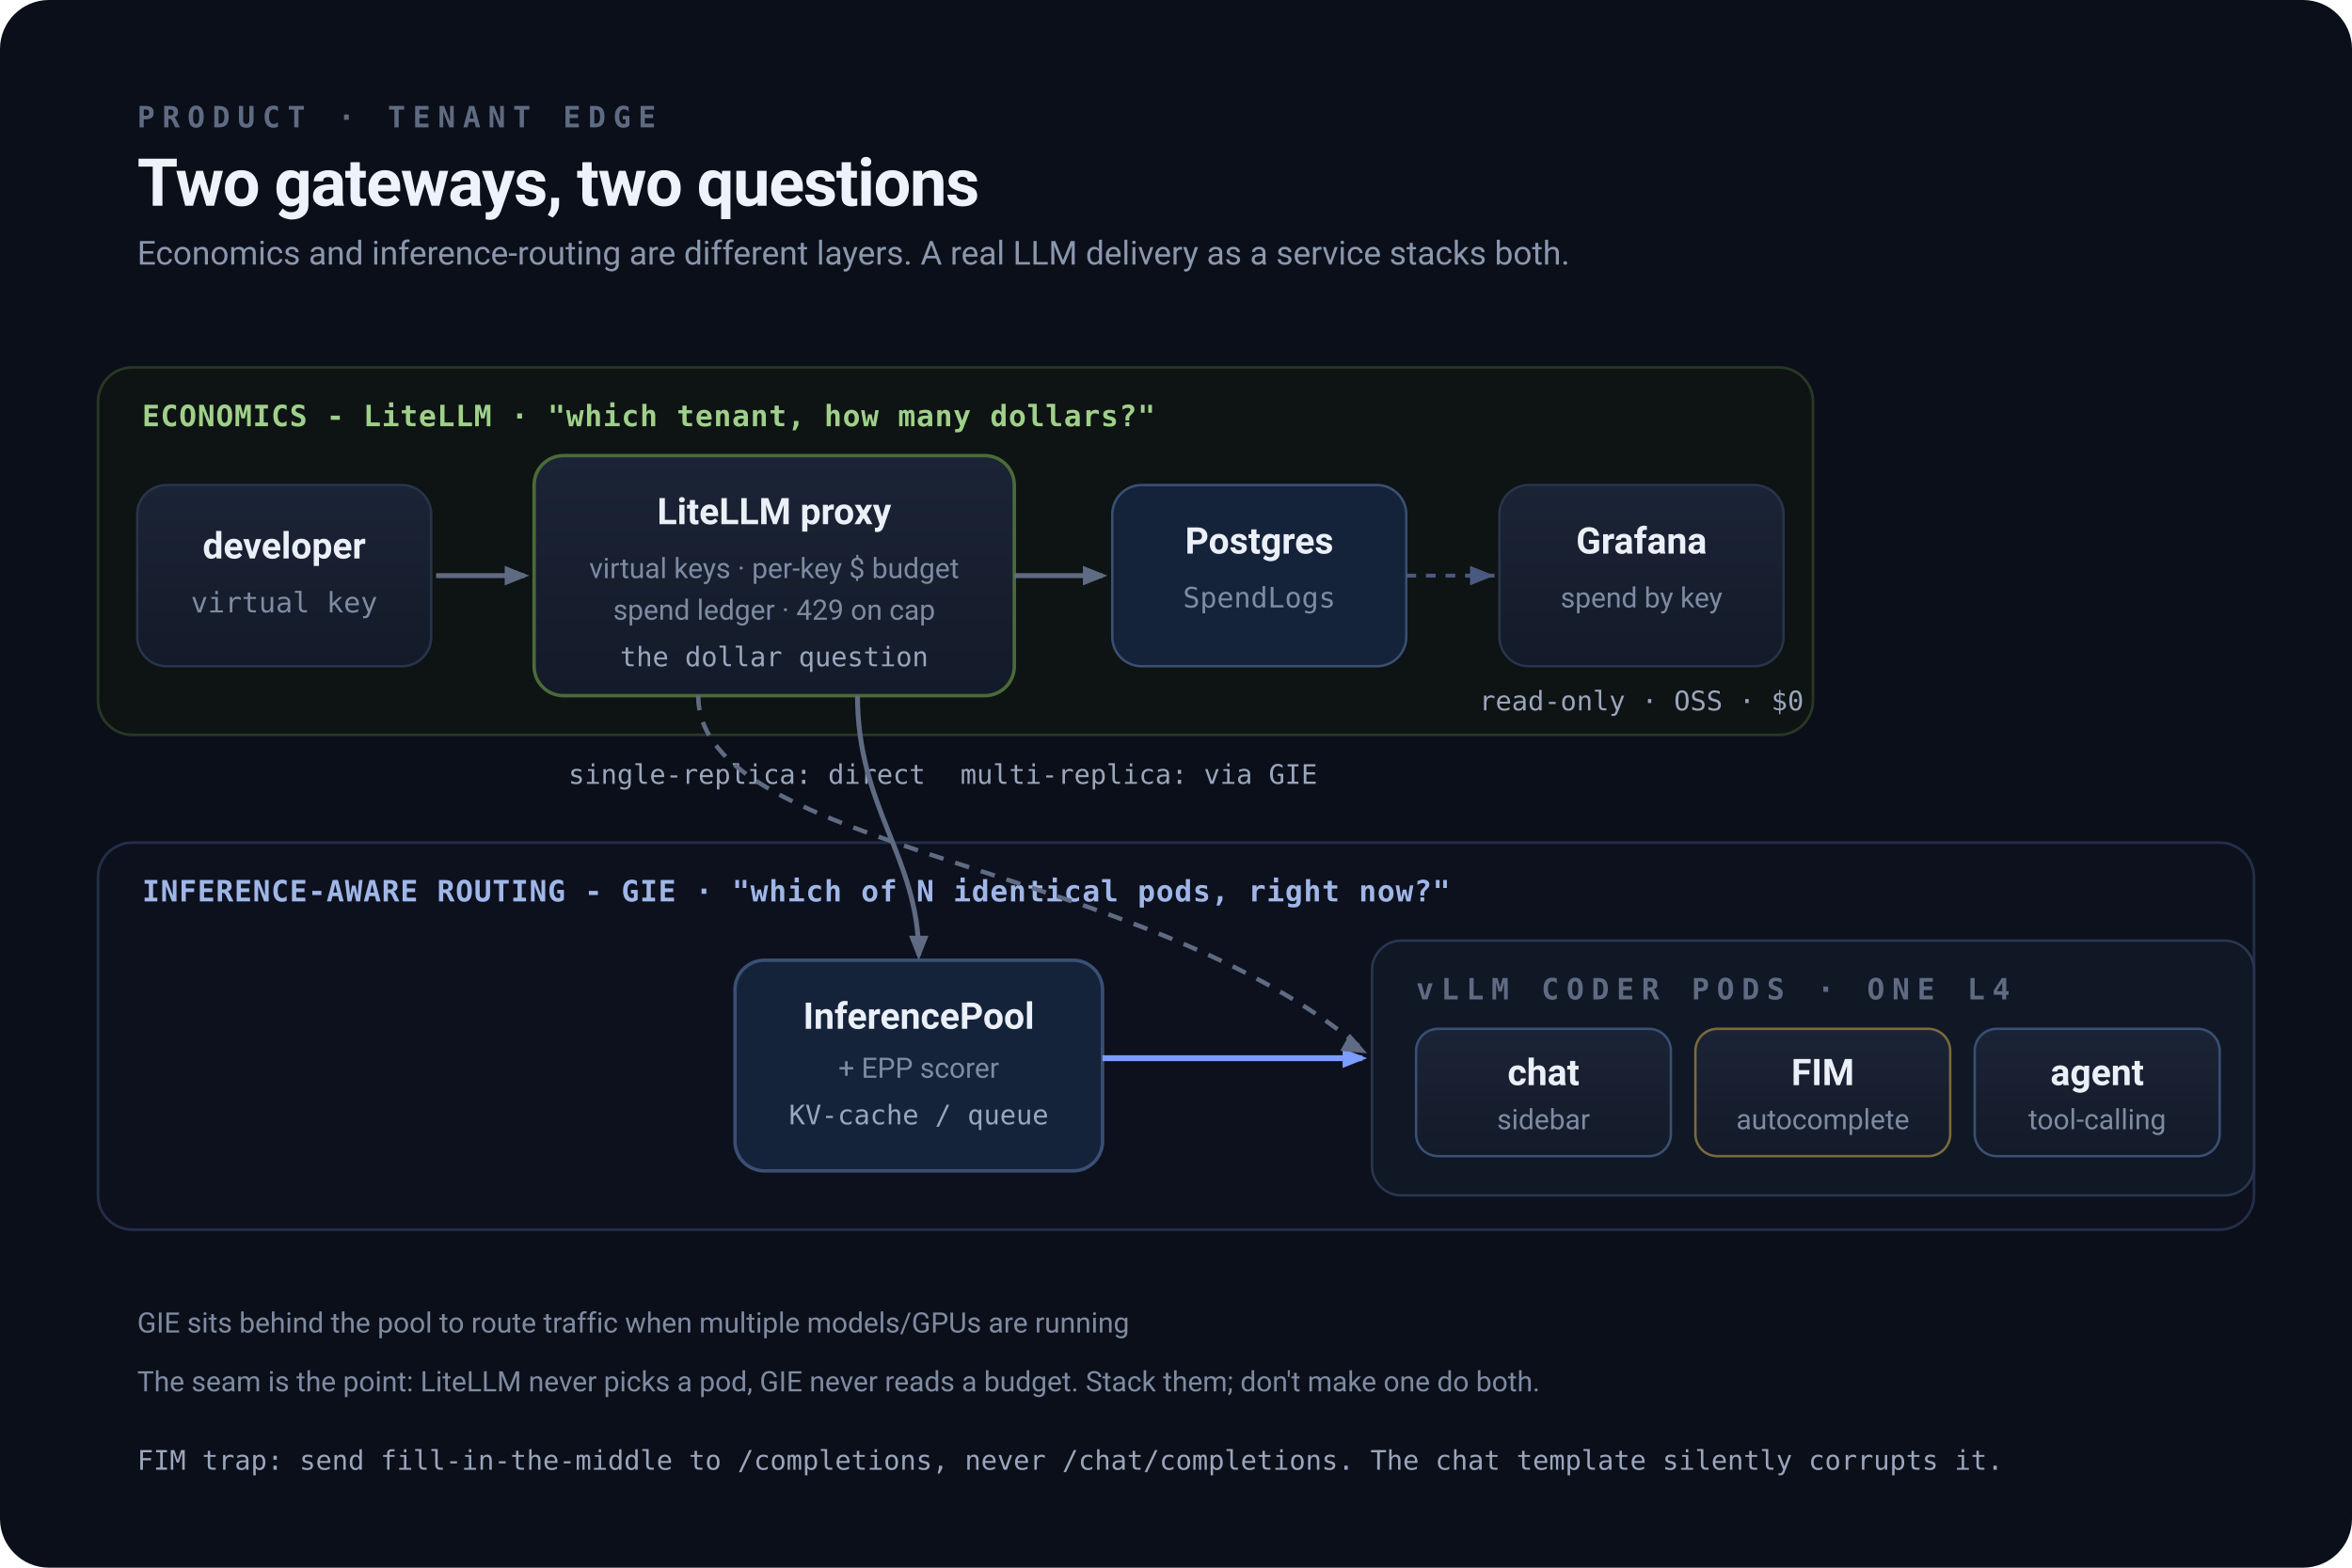
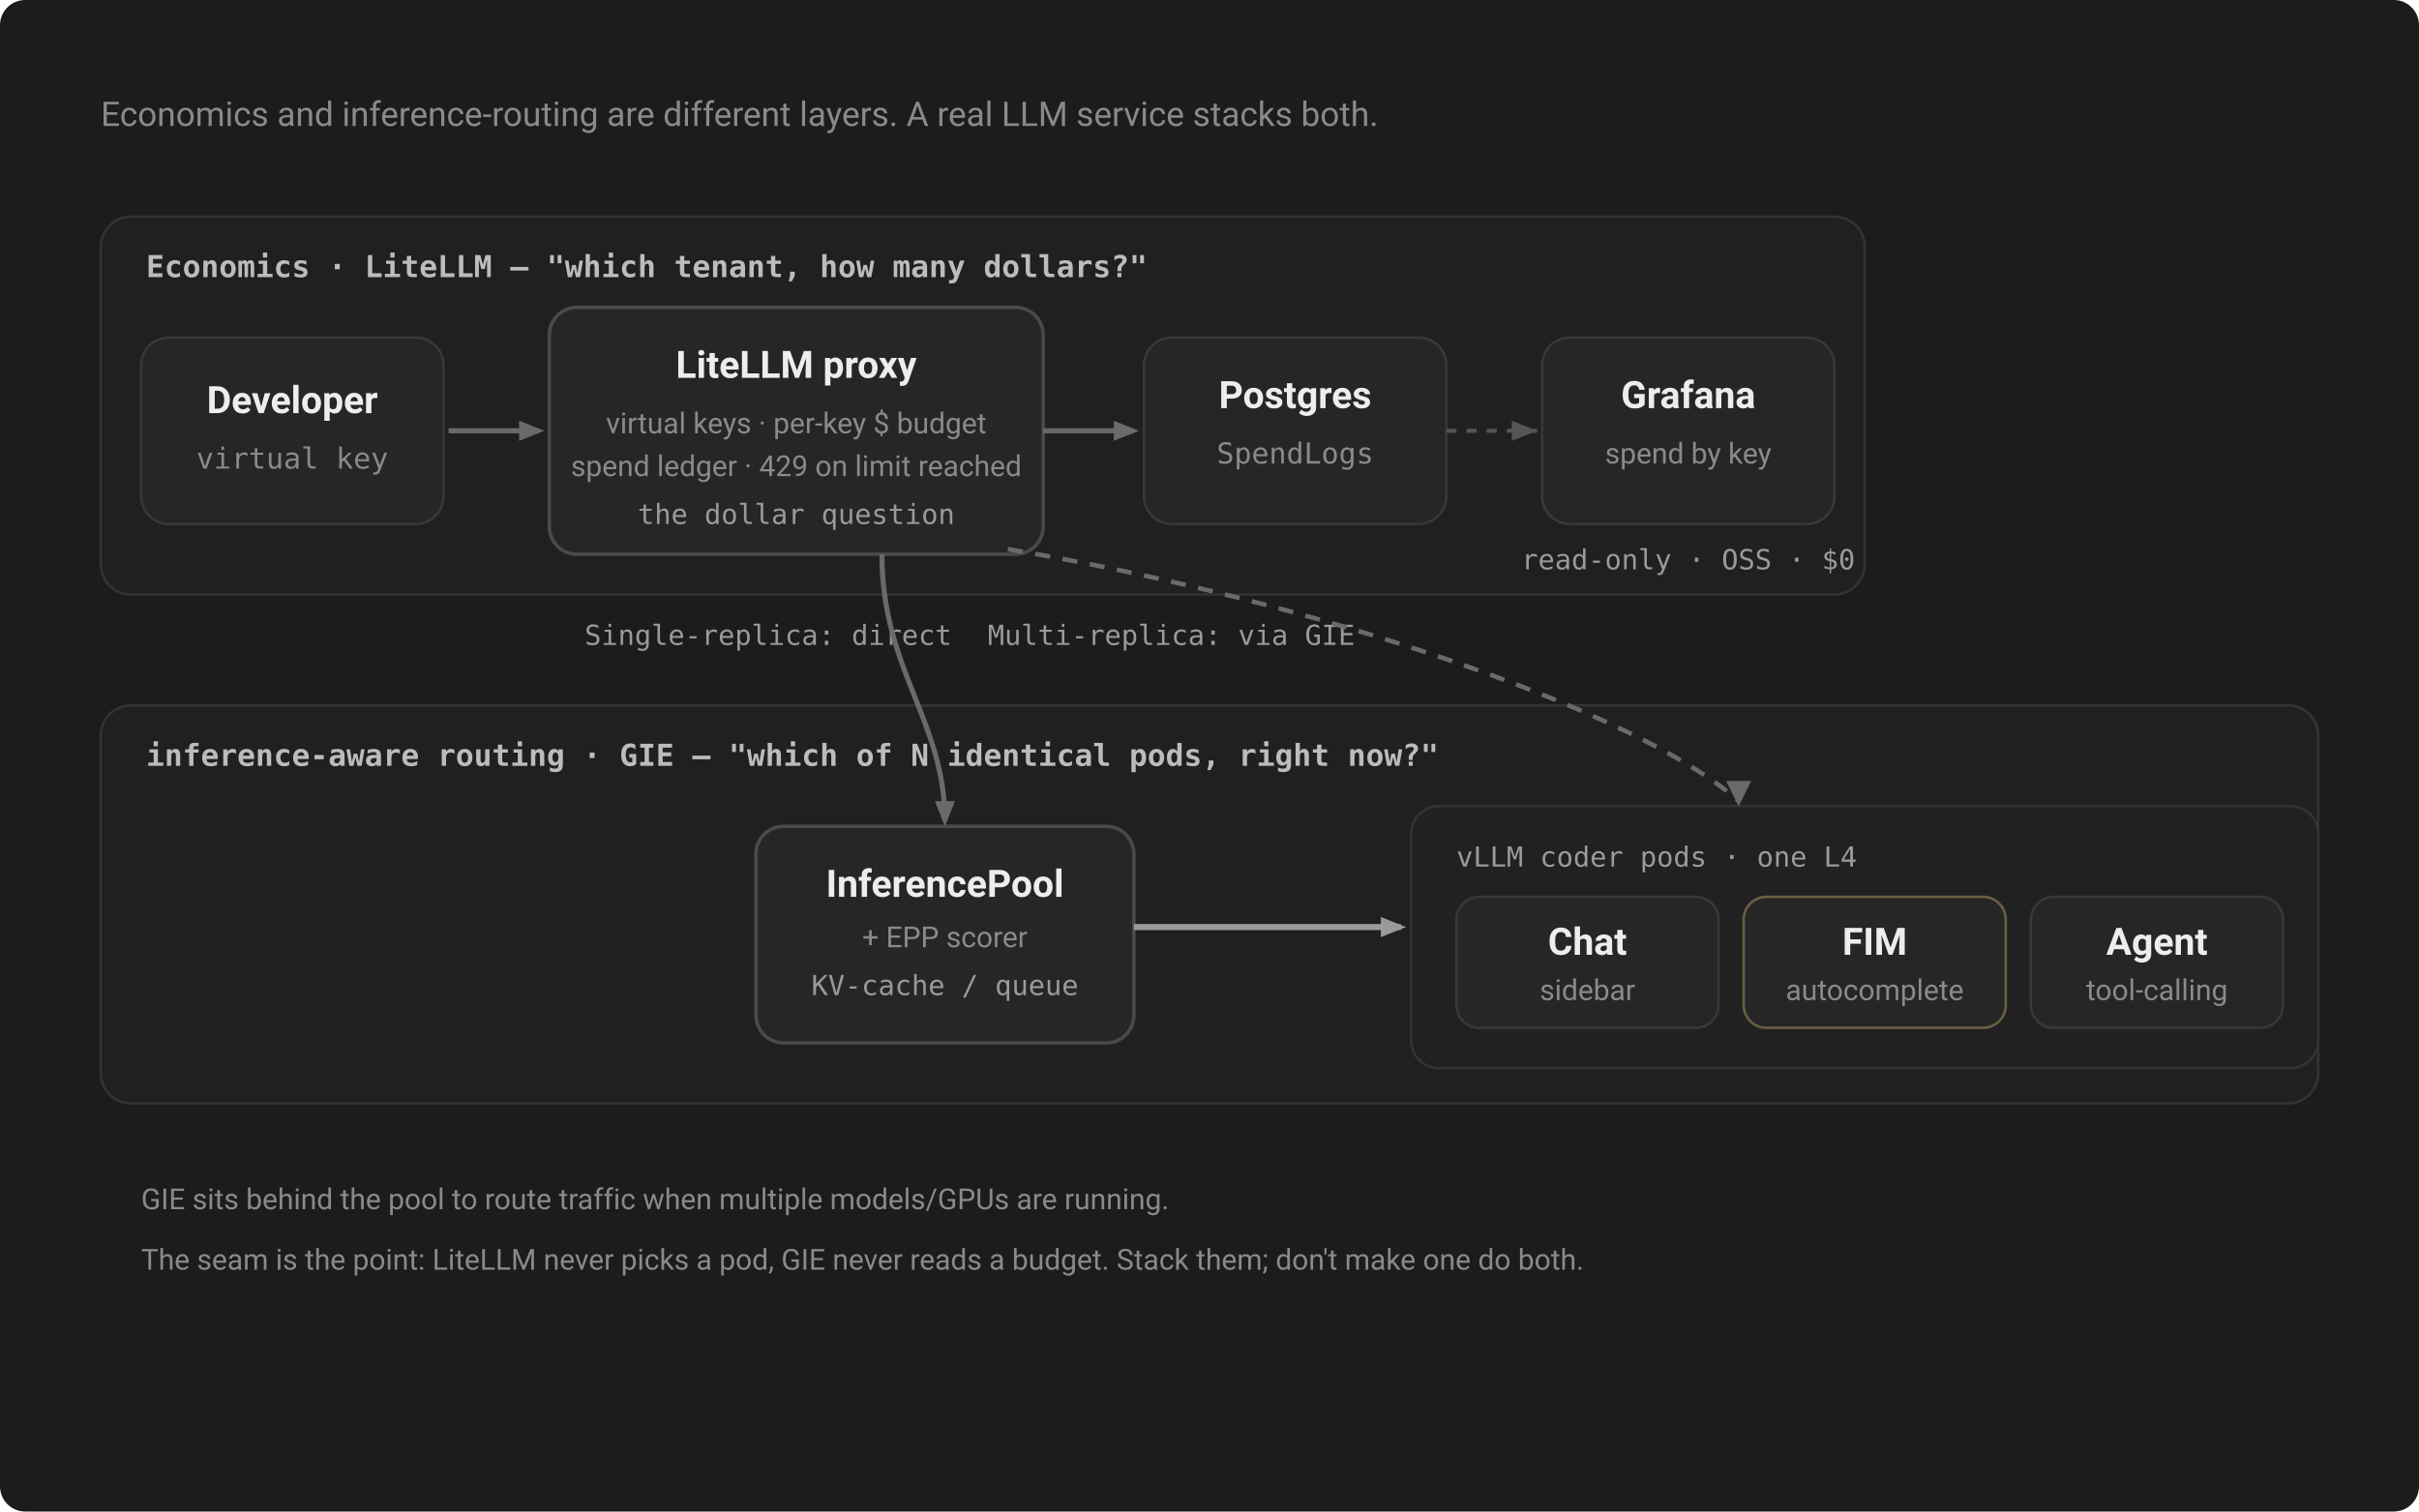
- <svg xmlns="http://www.w3.org/2000/svg" viewBox="0 0 960 640" font-family="ui-sans-serif, -apple-system, Segoe UI, Roboto, Arial, sans-serif">
+ <svg xmlns="http://www.w3.org/2000/svg" viewBox="0 0 960 600" font-family="'Geist Variable', ui-sans-serif, system-ui, -apple-system, 'Segoe UI', Roboto, sans-serif">
  <defs>
-     <linearGradient id="plate" x1="0" y1="0" x2="0" y2="1">
-       <stop offset="0" stop-color="#1B2436" />
-       <stop offset="1" stop-color="#131A29" />
-     </linearGradient>
    <style>
-       .mono { font-family: ui-monospace, "SF Mono", SFMono-Regular, Menlo, Consolas, monospace; }
-       .eye  { fill:#5E6B82; letter-spacing:3px; font-size:12px; font-weight:600; }
-       .h1   { fill:#EEF2FA; font-size:27px; font-weight:700; letter-spacing:-0.5px; }
-       .sub  { fill:#8A97AD; font-size:13.5px; }
-       .box  { fill:#EBF0F8; font-size:15px; font-weight:700; }
-       .desc { fill:#7E8BA2; font-size:11.5px; }
-       .lbl  { fill:#9AA6BC; font-size:11px; }
-       .bandlbl { font-size:12px; font-weight:700; letter-spacing:0.3px; }
+       .mono { font-family: 'Geist Mono Variable', ui-monospace, 'SF Mono', Menlo, monospace; }
+       .cap  { fill:#8a8a8a; font-size:13.5px; }
+       .box  { fill:#ededed; font-size:15px; font-weight:700; }
+       .desc { fill:#8a8a8a; font-size:11.5px; }
+       .lbl  { fill:#9a9a9a; font-size:11px; }
+       .band { fill:#bcbcbc; font-size:12px; font-weight:600; }
    </style>
  </defs>
-   <rect x="0" y="0" width="960" height="640" rx="20" fill="#0B0F19" />
-   <text x="56" y="52" class="eye mono">PRODUCT · TENANT EDGE</text>
-   <text x="56" y="84" class="h1">Two gateways, two questions</text>
-   <text x="56" y="108" class="sub">Economics and inference-routing are different layers. A real LLM delivery as a service stacks both.</text>
-   <rect x="40" y="150" width="700" height="150" rx="14" fill="#10160F" stroke="#3C5A2E" stroke-width="1.1" opacity="0.55" />
-   <text x="58" y="174" class="bandlbl mono" fill="#9FD08A">ECONOMICS - LiteLLM · "which tenant, how many dollars?"</text>
-   <rect x="56" y="198" width="120" height="74" rx="12" fill="url(#plate)" stroke="#28344B" />
-   <text x="116" y="228" class="box" text-anchor="middle">developer</text>
-   <text x="116" y="250" class="desc mono" text-anchor="middle">virtual key</text>
-   <path d="M178 235 h36" stroke="#5E6B82" stroke-width="2" />
-   <polygon points="216,235 206,231 206,239" fill="#5E6B82" />
-   <rect x="218" y="186" width="196" height="98" rx="12" fill="url(#plate)" stroke="#4A6B38" stroke-width="1.4" />
-   <text x="316" y="214" class="box" text-anchor="middle">LiteLLM proxy</text>
-   <text x="316" y="236" class="desc" text-anchor="middle">virtual keys · per-key $ budget</text>
-   <text x="316" y="253" class="desc" text-anchor="middle">spend ledger · 429 on cap</text>
-   <text x="316" y="272" class="lbl mono" text-anchor="middle" fill="#9FD08A">the dollar question</text>
-   <path d="M414 235 h36" stroke="#5E6B82" stroke-width="2" />
-   <polygon points="452,235 442,231 442,239" fill="#5E6B82" />
-   <rect x="454" y="198" width="120" height="74" rx="12" fill="#15233A" stroke="#3A4F74" />
-   <text x="514" y="226" class="box" text-anchor="middle" font-size="14">Postgres</text>
-   <text x="514" y="248" class="desc mono" text-anchor="middle">SpendLogs</text>
-   <path d="M574 235 h36" stroke="#4A597F" stroke-width="1.6" stroke-dasharray="4 4" />
-   <polygon points="610,235 600,231 600,239" fill="#4A597F" />
-   <rect x="612" y="198" width="116" height="74" rx="12" fill="url(#plate)" stroke="#28344B" />
-   <text x="670" y="226" class="box" text-anchor="middle" font-size="14">Grafana</text>
-   <text x="670" y="248" class="desc" text-anchor="middle">spend by key</text>
-   <text x="670" y="290" class="lbl mono" text-anchor="middle" fill="#7E9BD0">read-only · OSS · $0</text>
-   <text x="232" y="320" class="lbl mono" fill="#9AA6BC">single-replica: direct</text>
-   <text x="392" y="320" class="lbl mono" fill="#9AA6BC">multi-replica: via GIE</text>
-   <rect x="40" y="344" width="880" height="158" rx="14" fill="#0F1320" stroke="#33436A" stroke-width="1.1" opacity="0.6" />
-   <text x="58" y="368" class="bandlbl mono" fill="#9FB6E8">INFERENCE-AWARE ROUTING - GIE · "which of N identical pods, right now?"</text>
-   <rect x="300" y="392" width="150" height="86" rx="12" fill="#15233A" stroke="#3A4F74" stroke-width="1.4" />
-   <text x="375" y="420" class="box" text-anchor="middle" font-size="14">InferencePool</text>
-   <text x="375" y="440" class="desc" text-anchor="middle">+ EPP scorer</text>
-   <text x="375" y="459" class="lbl mono" text-anchor="middle" fill="#7E9BD0">KV-cache / queue</text>
-   <rect x="560" y="384" width="360" height="104" rx="12" fill="#101725" stroke="#2A3650" />
-   <text x="578" y="408" class="eye mono" fill="#6E7C95">vLLM CODER PODS · ONE L4</text>
+   <rect x="0" y="0" width="960" height="600" rx="10" fill="#1c1c1c" />
+   <text x="40" y="50" class="cap">Economics and inference-routing are different layers. A real LLM service stacks both.</text>
+   <rect x="40" y="86" width="700" height="150" rx="12" fill="#202020" stroke="#333333" />
+   <text x="58" y="110" class="band mono">Economics · LiteLLM — "which tenant, how many dollars?"</text>
+   <rect x="56" y="134" width="120" height="74" rx="11" fill="#262626" stroke="#383838" />
+   <text x="116" y="164" class="box" text-anchor="middle">Developer</text>
+   <text x="116" y="186" class="desc mono" text-anchor="middle">virtual key</text>
+   <path d="M178 171 h36" stroke="#6a6a6a" stroke-width="2" />
+   <polygon points="216,171 206,167 206,175" fill="#6a6a6a" />
+   <rect x="218" y="122" width="196" height="98" rx="11" fill="#262626" stroke="#4a4a4a" stroke-width="1.4" />
+   <text x="316" y="150" class="box" text-anchor="middle">LiteLLM proxy</text>
+   <text x="316" y="172" class="desc" text-anchor="middle" font-size="10.5">virtual keys · per-key $ budget</text>
+   <text x="316" y="189" class="desc" text-anchor="middle" font-size="10.5">spend ledger · 429 on limit reached</text>
+   <text x="316" y="208" class="lbl mono" text-anchor="middle">the dollar question</text>
+   <path d="M414 171 h36" stroke="#6a6a6a" stroke-width="2" />
+   <polygon points="452,171 442,167 442,175" fill="#6a6a6a" />
+   <rect x="454" y="134" width="120" height="74" rx="11" fill="#262626" stroke="#383838" />
+   <text x="514" y="162" class="box" text-anchor="middle" font-size="14">Postgres</text>
+   <text x="514" y="184" class="desc mono" text-anchor="middle">SpendLogs</text>
+   <path d="M574 171 h36" stroke="#555555" stroke-width="1.6" stroke-dasharray="4 4" />
+   <polygon points="610,171 600,167 600,175" fill="#555555" />
+   <rect x="612" y="134" width="116" height="74" rx="11" fill="#262626" stroke="#383838" />
+   <text x="670" y="162" class="box" text-anchor="middle" font-size="14">Grafana</text>
+   <text x="670" y="184" class="desc" text-anchor="middle">spend by key</text>
+   <text x="670" y="226" class="lbl mono" text-anchor="middle">read-only · OSS · $0</text>
+   <text x="232" y="256" class="lbl mono">Single-replica: direct</text>
+   <text x="392" y="256" class="lbl mono">Multi-replica: via GIE</text>
+   <rect x="40" y="280" width="880" height="158" rx="12" fill="#202020" stroke="#333333" />
+   <text x="58" y="304" class="band mono">inference-aware routing · GIE — "which of N identical pods, right now?"</text>
+   <rect x="300" y="328" width="150" height="86" rx="11" fill="#262626" stroke="#4a4a4a" stroke-width="1.4" />
+   <text x="375" y="356" class="box" text-anchor="middle" font-size="14">InferencePool</text>
+   <text x="375" y="376" class="desc" text-anchor="middle">+ EPP scorer</text>
+   <text x="375" y="395" class="lbl mono" text-anchor="middle">KV-cache / queue</text>
+   <rect x="560" y="320" width="360" height="104" rx="11" fill="#212121" stroke="#333333" />
+   <text x="578" y="344" class="lbl mono">vLLM coder pods · one L4</text>
  <g>
-     <rect x="578" y="420" width="104" height="52" rx="9" fill="url(#plate)" stroke="#3A4F74" />
-     <text x="630" y="443" class="box" text-anchor="middle" font-size="13">chat</text>
-     <text x="630" y="461" class="desc" text-anchor="middle" font-size="10">sidebar</text>
-     <rect x="692" y="420" width="104" height="52" rx="9" fill="url(#plate)" stroke="#7A6A3B" />
-     <text x="744" y="443" class="box" text-anchor="middle" font-size="13" fill="#F2D49B">FIM</text>
-     <text x="744" y="461" class="desc" text-anchor="middle" font-size="10" fill="#C9B98A">autocomplete</text>
-     <rect x="806" y="420" width="100" height="52" rx="9" fill="url(#plate)" stroke="#3A4F74" />
-     <text x="856" y="443" class="box" text-anchor="middle" font-size="13">agent</text>
-     <text x="856" y="461" class="desc" text-anchor="middle" font-size="10">tool-calling</text>
+     <rect x="578" y="356" width="104" height="52" rx="9" fill="#262626" stroke="#383838" />
+     <text x="630" y="379" class="box" text-anchor="middle" font-size="13">Chat</text>
+     <text x="630" y="397" class="desc" text-anchor="middle" font-size="10">sidebar</text>
+     <rect x="692" y="356" width="104" height="52" rx="9" fill="#262626" stroke="#6a5f44" />
+     <text x="744" y="379" class="box" text-anchor="middle" font-size="13" fill="#d8c08a">FIM</text>
+     <text x="744" y="397" class="desc" text-anchor="middle" font-size="10" fill="#b3a079">autocomplete</text>
+     <rect x="806" y="356" width="100" height="52" rx="9" fill="#262626" stroke="#383838" />
+     <text x="856" y="379" class="box" text-anchor="middle" font-size="13">Agent</text>
+     <text x="856" y="397" class="desc" text-anchor="middle" font-size="10">tool-calling</text>
  </g>
-   <path d="M350 284 C350 330, 375 350, 375 390" stroke="#5E6B82" stroke-width="2" fill="none" />
-   <polygon points="375,392 371,382 379,382" fill="#5E6B82" />
-   <path d="M450 432 h106" stroke="#7C9CFF" stroke-width="2.4" />
-   <polygon points="558,432 548,428 548,436" fill="#7C9CFF" />
-   <path d="M285 284 C285 348, 470 352, 558 430" stroke="#5E6B82" stroke-width="1.8" fill="none" stroke-dasharray="6 5" />
-   <polygon points="558,430 547,429 551,422" fill="#5E6B82" />
-   <text x="56" y="544" class="desc" font-size="12.5">GIE sits behind the pool to route traffic when multiple models/GPUs are running</text>
-   <text x="56" y="568" class="desc" font-size="12.5">The seam is the point: LiteLLM never picks a pod, GIE never reads a budget. Stack them; don't make one do both.</text>
-   <text x="56" y="600" class="lbl mono" fill="#F2D49B" font-size="11.5">FIM trap: send fill-in-the-middle to /completions, never /chat/completions. The chat template silently corrupts it.</text>
+   <path d="M350 220 C350 266, 375 286, 375 326" stroke="#6a6a6a" stroke-width="2" fill="none" />
+   <polygon points="375,328 371,318 379,318" fill="#6a6a6a" />
+   <path d="M450 368 h106" stroke="#9a9a9a" stroke-width="2.4" />
+   <polygon points="558,368 548,364 548,372" fill="#9a9a9a" />
+   <path d="M400 218 C520 238, 650 282, 690 318" stroke="#6a6a6a" stroke-width="1.8" fill="none" stroke-dasharray="6 5" />
+   <polygon points="690,320 685,310 695,310" fill="#6a6a6a" />
+   <text x="56" y="480" class="desc" font-size="12.5">GIE sits behind the pool to route traffic when multiple models/GPUs are running.</text>
+   <text x="56" y="504" class="desc" font-size="12.5">The seam is the point: LiteLLM never picks a pod, GIE never reads a budget. Stack them; don't make one do both.</text>
</svg>
